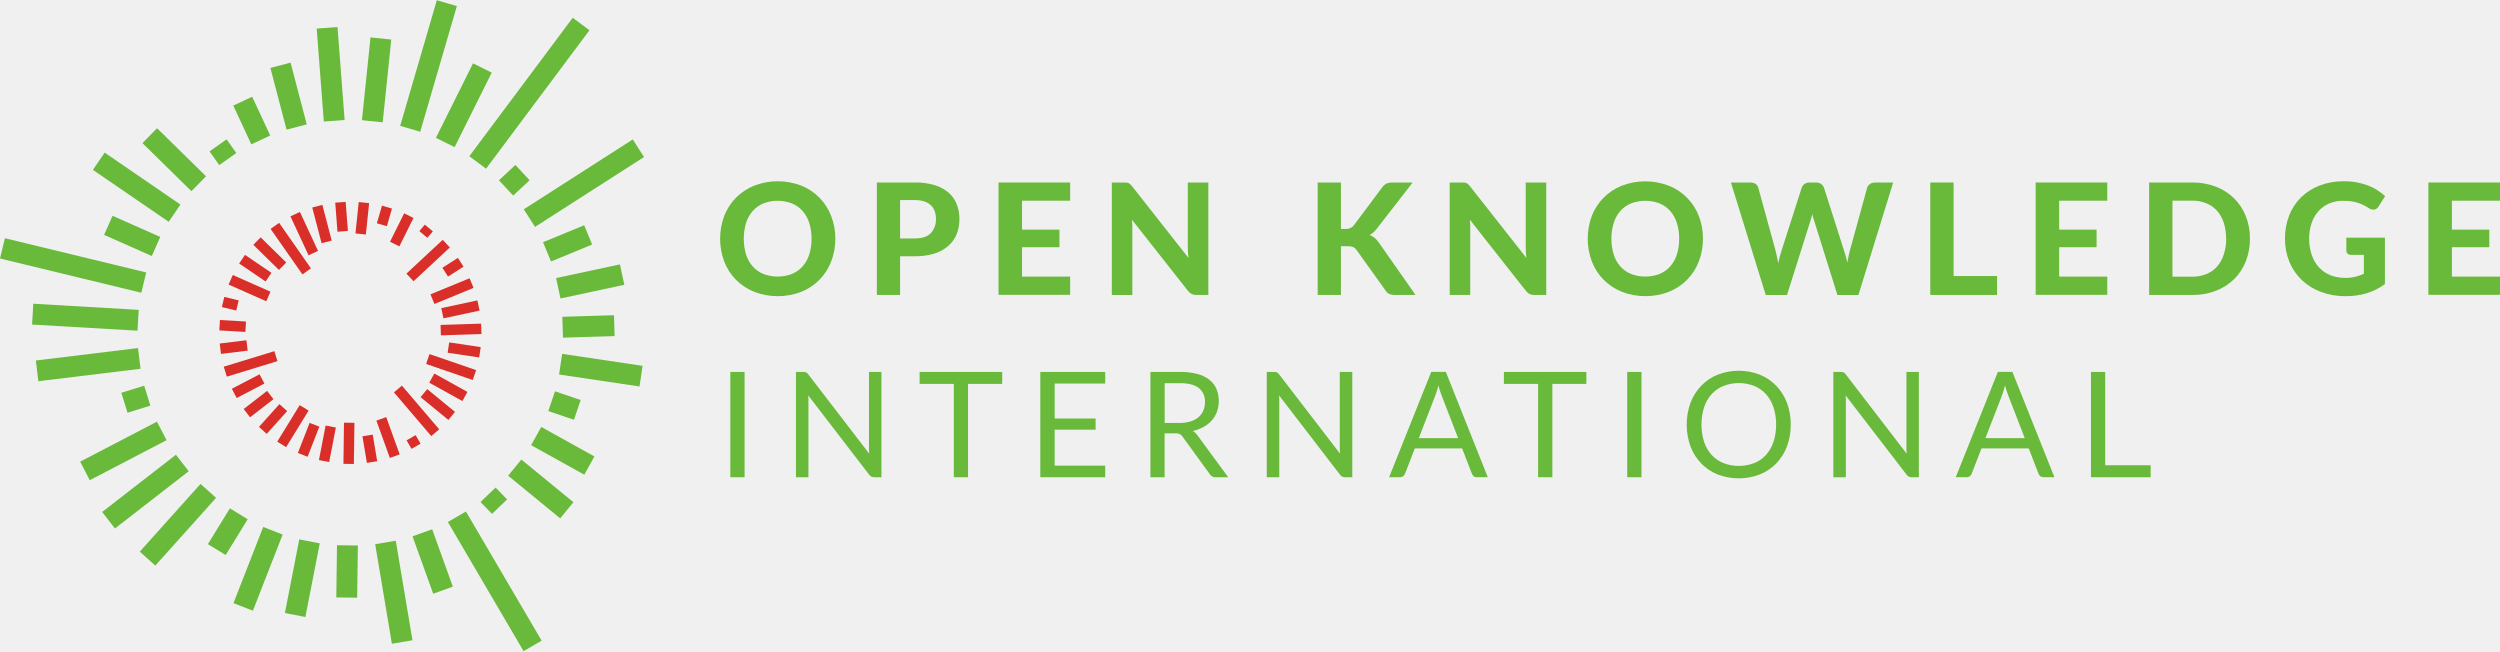
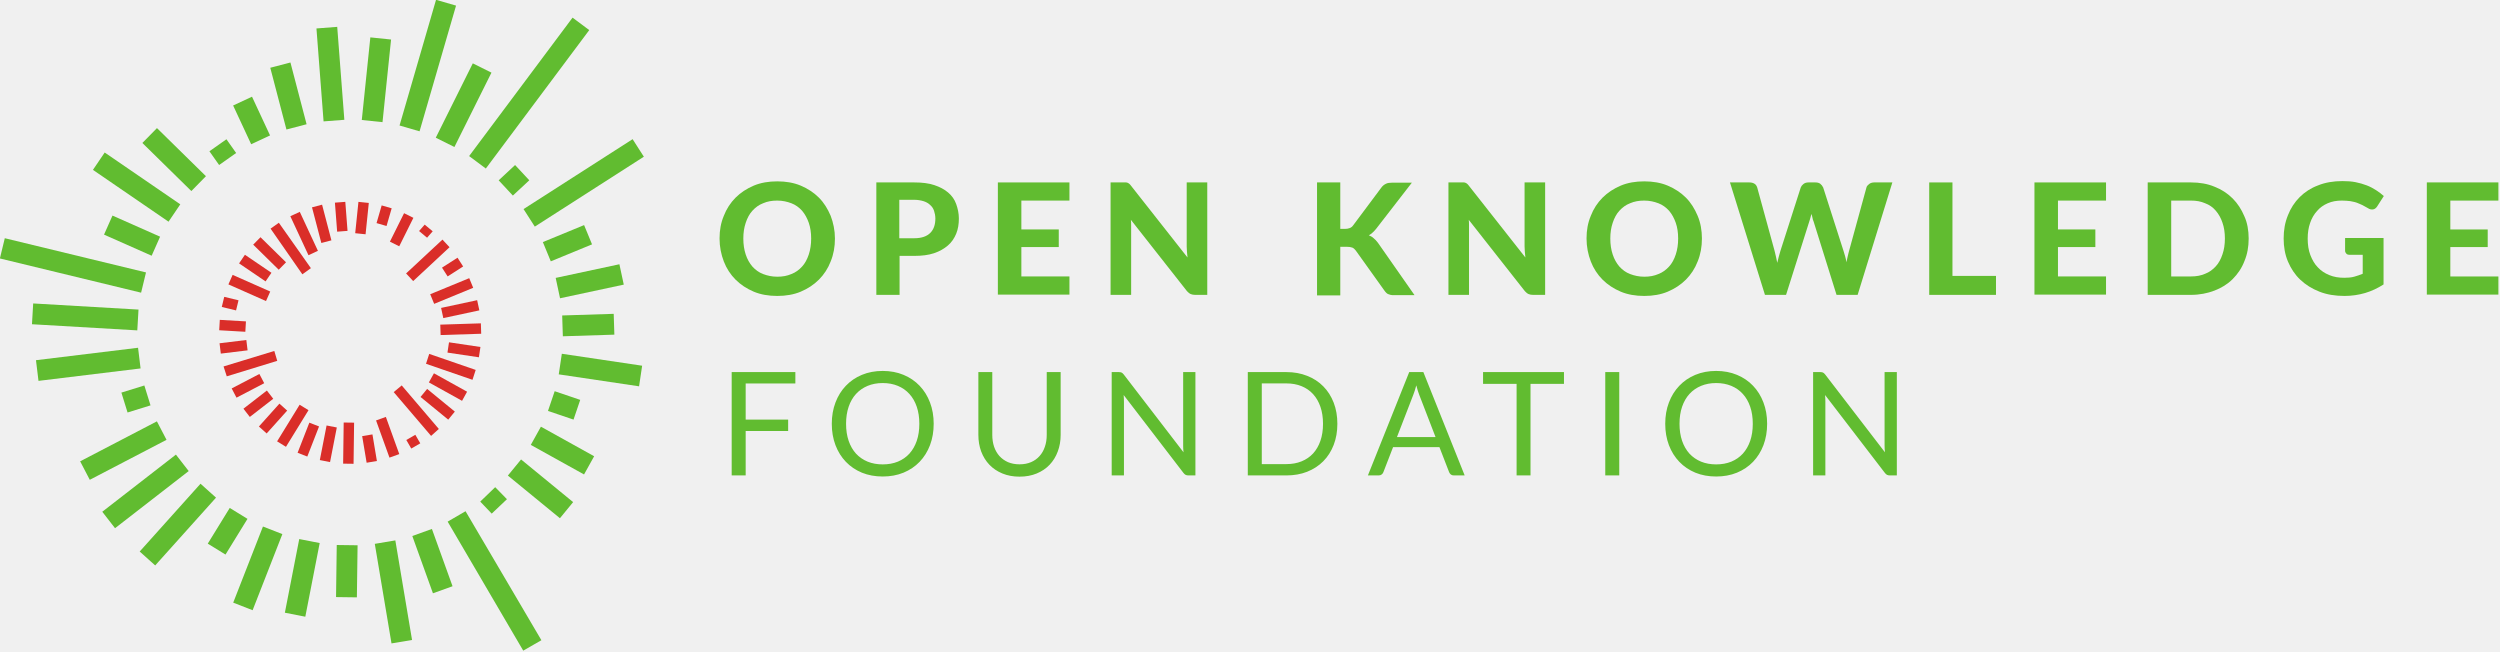
- <svg xmlns="http://www.w3.org/2000/svg" viewBox="0 0 935.45 243.64">
+ <svg xmlns="http://www.w3.org/2000/svg" width="936" height="244" viewBox="0 0 936 244" fill="none">
+   <g clip-path="url(#clip0)">
+     <path d="M279.179 143.575V157.102H295.082V161.368H279.179V178H273.941V139.309H297.782V143.575H279.179ZM349.573 158.668C349.573 161.566 349.114 164.23 348.196 166.66C347.278 169.072 345.982 171.151 344.308 172.897C342.634 174.643 340.618 176.002 338.26 176.974C335.92 177.928 333.328 178.405 330.484 178.405C327.64 178.405 325.048 177.928 322.708 176.974C320.368 176.002 318.361 174.643 316.687 172.897C315.013 171.151 313.717 169.072 312.799 166.66C311.881 164.23 311.422 161.566 311.422 158.668C311.422 155.77 311.881 153.115 312.799 150.703C313.717 148.273 315.013 146.185 316.687 144.439C318.361 142.675 320.368 141.307 322.708 140.335C325.048 139.363 327.64 138.877 330.484 138.877C333.328 138.877 335.92 139.363 338.26 140.335C340.618 141.307 342.634 142.675 344.308 144.439C345.982 146.185 347.278 148.273 348.196 150.703C349.114 153.115 349.573 155.77 349.573 158.668ZM344.2 158.668C344.2 156.292 343.876 154.159 343.228 152.269C342.58 150.379 341.662 148.786 340.474 147.49C339.286 146.176 337.846 145.168 336.154 144.466C334.462 143.764 332.572 143.413 330.484 143.413C328.414 143.413 326.533 143.764 324.841 144.466C323.149 145.168 321.7 146.176 320.494 147.49C319.306 148.786 318.388 150.379 317.74 152.269C317.092 154.159 316.768 156.292 316.768 158.668C316.768 161.044 317.092 163.177 317.74 165.067C318.388 166.939 319.306 168.532 320.494 169.846C321.7 171.142 323.149 172.141 324.841 172.843C326.533 173.527 328.414 173.869 330.484 173.869C332.572 173.869 334.462 173.527 336.154 172.843C337.846 172.141 339.286 171.142 340.474 169.846C341.662 168.532 342.58 166.939 343.228 165.067C343.876 163.177 344.2 161.044 344.2 158.668ZM381.718 173.842C383.32 173.842 384.751 173.572 386.011 173.032C387.271 172.492 388.333 171.736 389.197 170.764C390.079 169.792 390.745 168.631 391.195 167.281C391.663 165.931 391.897 164.446 391.897 162.826V139.309H397.108V162.826C397.108 165.058 396.748 167.128 396.028 169.036C395.326 170.944 394.309 172.6 392.977 174.004C391.663 175.39 390.052 176.479 388.144 177.271C386.236 178.063 384.094 178.459 381.718 178.459C379.342 178.459 377.2 178.063 375.292 177.271C373.384 176.479 371.764 175.39 370.432 174.004C369.1 172.6 368.074 170.944 367.354 169.036C366.652 167.128 366.301 165.058 366.301 162.826V139.309H371.512V162.799C371.512 164.419 371.737 165.904 372.187 167.254C372.655 168.604 373.321 169.765 374.185 170.737C375.067 171.709 376.138 172.474 377.398 173.032C378.676 173.572 380.116 173.842 381.718 173.842ZM447.563 139.309V178H444.944C444.53 178 444.179 177.928 443.891 177.784C443.621 177.64 443.351 177.397 443.081 177.055L420.698 147.895C420.734 148.345 420.761 148.786 420.779 149.218C420.797 149.65 420.806 150.055 420.806 150.433V178H416.216V139.309H418.916C419.15 139.309 419.348 139.327 419.51 139.363C419.672 139.381 419.816 139.426 419.942 139.498C420.068 139.552 420.194 139.642 420.32 139.768C420.446 139.876 420.581 140.02 420.725 140.2L443.108 169.333C443.072 168.865 443.036 168.415 443 167.983C442.982 167.533 442.973 167.11 442.973 166.714V139.309H447.563ZM500.709 158.668C500.709 161.566 500.25 164.203 499.332 166.579C498.414 168.955 497.118 170.989 495.444 172.681C493.77 174.373 491.754 175.687 489.396 176.623C487.056 177.541 484.464 178 481.62 178H467.175V139.309H481.62C484.464 139.309 487.056 139.777 489.396 140.713C491.754 141.631 493.77 142.945 495.444 144.655C497.118 146.347 498.414 148.381 499.332 150.757C500.25 153.133 500.709 155.77 500.709 158.668ZM495.336 158.668C495.336 156.292 495.012 154.168 494.364 152.296C493.716 150.424 492.798 148.84 491.61 147.544C490.422 146.248 488.982 145.258 487.29 144.574C485.598 143.89 483.708 143.548 481.62 143.548H472.413V173.761H481.62C483.708 173.761 485.598 173.419 487.29 172.735C488.982 172.051 490.422 171.07 491.61 169.792C492.798 168.496 493.716 166.912 494.364 165.04C495.012 163.168 495.336 161.044 495.336 158.668ZM537.467 163.636L531.392 147.895C531.212 147.427 531.023 146.887 530.825 146.275C530.627 145.645 530.438 144.979 530.258 144.277C529.88 145.735 529.493 146.95 529.097 147.922L523.022 163.636H537.467ZM548.375 178H544.325C543.857 178 543.479 177.883 543.191 177.649C542.903 177.415 542.687 177.118 542.543 176.758L538.925 167.416H521.564L517.946 176.758C517.838 177.082 517.631 177.37 517.325 177.622C517.019 177.874 516.641 178 516.191 178H512.141L527.612 139.309H532.904L548.375 178ZM585.551 143.71H573.023V178H567.812V143.71H555.257V139.309H585.551V143.71ZM606.25 178H601.012V139.309H606.25V178ZM661.615 158.668C661.615 161.566 661.156 164.23 660.238 166.66C659.32 169.072 658.024 171.151 656.35 172.897C654.676 174.643 652.66 176.002 650.302 176.974C647.962 177.928 645.37 178.405 642.526 178.405C639.682 178.405 637.09 177.928 634.75 176.974C632.41 176.002 630.403 174.643 628.729 172.897C627.055 171.151 625.759 169.072 624.841 166.66C623.923 164.23 623.464 161.566 623.464 158.668C623.464 155.77 623.923 153.115 624.841 150.703C625.759 148.273 627.055 146.185 628.729 144.439C630.403 142.675 632.41 141.307 634.75 140.335C637.09 139.363 639.682 138.877 642.526 138.877C645.37 138.877 647.962 139.363 650.302 140.335C652.66 141.307 654.676 142.675 656.35 144.439C658.024 146.185 659.32 148.273 660.238 150.703C661.156 153.115 661.615 155.77 661.615 158.668ZM656.242 158.668C656.242 156.292 655.918 154.159 655.27 152.269C654.622 150.379 653.704 148.786 652.516 147.49C651.328 146.176 649.888 145.168 648.196 144.466C646.504 143.764 644.614 143.413 642.526 143.413C640.456 143.413 638.575 143.764 636.883 144.466C635.191 145.168 633.742 146.176 632.536 147.49C631.348 148.786 630.43 150.379 629.782 152.269C629.134 154.159 628.81 156.292 628.81 158.668C628.81 161.044 629.134 163.177 629.782 165.067C630.43 166.939 631.348 168.532 632.536 169.846C633.742 171.142 635.191 172.141 636.883 172.843C638.575 173.527 640.456 173.869 642.526 173.869C644.614 173.869 646.504 173.527 648.196 172.843C649.888 172.141 651.328 171.142 652.516 169.846C653.704 168.532 654.622 166.939 655.27 165.067C655.918 163.177 656.242 161.044 656.242 158.668ZM710.176 139.309V178H707.557C707.143 178 706.792 177.928 706.504 177.784C706.234 177.64 705.964 177.397 705.694 177.055L683.311 147.895C683.347 148.345 683.374 148.786 683.392 149.218C683.41 149.65 683.419 150.055 683.419 150.433V178H678.829V139.309H681.529C681.763 139.309 681.961 139.327 682.123 139.363C682.285 139.381 682.429 139.426 682.555 139.498C682.681 139.552 682.807 139.642 682.933 139.768C683.059 139.876 683.194 140.02 683.338 140.2L705.721 169.333C705.685 168.865 705.649 168.415 705.613 167.983C705.595 167.533 705.586 167.11 705.586 166.714V139.309H710.176Z" fill="#61BC30" />
+     <path d="M312.6 89.3C312.6 92.4 312.1 95.2 311 97.9C310 100.5 308.5 102.8 306.6 104.7C304.7 106.6 302.4 108.1 299.8 109.2C297.2 110.3 294.2 110.8 291 110.8C287.8 110.8 284.8 110.3 282.2 109.2C279.6 108.1 277.3 106.6 275.4 104.7C273.5 102.8 272 100.5 271 97.9C270 95.3 269.4 92.4 269.4 89.3C269.4 86.2 269.9 83.4 271 80.8C272 78.2 273.5 75.9 275.4 74C277.3 72.1 279.6 70.6 282.2 69.5C284.8 68.4 287.8 67.9 291 67.9C294.2 67.9 297.2 68.4 299.8 69.5C302.4 70.6 304.7 72.1 306.6 74C308.5 75.9 309.9 78.2 311 80.8C312 83.4 312.6 86.3 312.6 89.3ZM303.7 89.3C303.7 87.1 303.4 85.1 302.8 83.4C302.2 81.7 301.4 80.2 300.3 78.9C299.2 77.7 297.9 76.7 296.3 76.1C294.7 75.5 293 75.1 291 75.1C289 75.1 287.3 75.4 285.7 76.1C284.1 76.7 282.8 77.7 281.7 78.9C280.6 80.1 279.8 81.6 279.2 83.4C278.6 85.2 278.3 87.1 278.3 89.3C278.3 91.5 278.6 93.5 279.2 95.3C279.8 97.1 280.6 98.5 281.7 99.8C282.8 101 284.1 102 285.7 102.6C287.3 103.2 289 103.6 291 103.6C293 103.6 294.7 103.3 296.3 102.6C297.9 102 299.2 101 300.3 99.8C301.4 98.6 302.2 97.1 302.8 95.3C303.4 93.5 303.7 91.5 303.7 89.3Z" fill="#61BC30" />
+     <path d="M336.8 95.9V110.4H328.1V68.3H342.3C345.2 68.3 347.7 68.6 349.8 69.3C351.9 70 353.6 70.9 355 72.1C356.4 73.3 357.4 74.7 358 76.4C358.6 78.1 359 79.9 359 81.8C359 83.9 358.7 85.8 358 87.5C357.3 89.2 356.3 90.7 354.9 91.9C353.5 93.1 351.8 94.1 349.7 94.8C347.6 95.5 345.2 95.8 342.4 95.8H336.8V95.9ZM336.8 89.2H342.3C345 89.2 347 88.5 348.3 87.2C349.6 85.9 350.2 84.1 350.2 81.8C350.2 80.8 350 79.8 349.7 78.9C349.4 78 348.9 77.3 348.2 76.7C347.6 76.1 346.7 75.6 345.7 75.3C344.7 75 343.5 74.8 342.2 74.8H336.7V89.2H336.8Z" fill="#61BC30" />
+     <path d="M400.4 68.3V75.1H382.4V85.9H396.4V92.5H382.4V103.5H400.4V110.3H373.6V68.3H400.4Z" fill="#61BC30" />
+     <path d="M421.6 68.3C421.9 68.3 422.1 68.4 422.3 68.5C422.5 68.6 422.7 68.7 422.9 68.9C423.1 69.1 423.3 69.3 423.5 69.6L444.6 96.4C444.5 95.7 444.5 94.9 444.4 94.3C444.4 93.6 444.3 92.9 444.3 92.3V68.3H452V110.4H447.5C446.8 110.4 446.3 110.3 445.8 110.1C445.3 109.9 444.9 109.5 444.4 109L423.4 82.3C423.5 83 423.5 83.6 423.5 84.3C423.5 84.9 423.5 85.6 423.5 86.1V110.4H415.8V68.3H420.4C421 68.3 421.4 68.3 421.6 68.3Z" fill="#61BC30" />
+     <path d="M501.8 85.7H503.5C504.9 85.7 506 85.3 506.6 84.4L517.2 70.2C517.7 69.5 518.3 69.1 518.9 68.8C519.5 68.5 520.2 68.4 521.1 68.4H528.6L515.2 85.7C514.3 86.8 513.4 87.6 512.5 88.1C513.2 88.4 513.8 88.7 514.3 89.2C514.8 89.6 515.4 90.2 515.9 90.9L529.6 110.5H521.9C521.4 110.5 521 110.5 520.6 110.4C520.2 110.3 519.9 110.2 519.7 110.1C519.4 110 519.2 109.8 519 109.6C518.8 109.4 518.6 109.2 518.4 108.9L507.6 93.8C507.2 93.3 506.8 92.9 506.3 92.7C505.8 92.5 505.1 92.4 504.2 92.4H501.8V110.6H493.1V68.3H501.8V85.7V85.7Z" fill="#61BC30" />
+     <path d="M548.1 68.3C548.4 68.3 548.6 68.4 548.8 68.5C549 68.6 549.2 68.7 549.4 68.9C549.6 69.1 549.8 69.3 550 69.6L571.1 96.4C571 95.7 571 94.9 570.9 94.3C570.9 93.6 570.8 92.9 570.8 92.3V68.3H578.5V110.4H574C573.3 110.4 572.8 110.3 572.3 110.1C571.8 109.9 571.4 109.5 570.9 109L549.9 82.3C550 83 550 83.6 550 84.3C550 84.9 550 85.6 550 86.1V110.4H542.3V68.3H546.9C547.5 68.3 547.8 68.3 548.1 68.3Z" fill="#61BC30" />
+     <path d="M637.2 89.3C637.2 92.4 636.7 95.2 635.6 97.9C634.6 100.5 633.1 102.8 631.2 104.7C629.3 106.6 627 108.1 624.4 109.2C621.8 110.3 618.8 110.8 615.6 110.8C612.4 110.8 609.4 110.3 606.8 109.2C604.2 108.1 601.9 106.6 600 104.7C598.1 102.8 596.6 100.5 595.6 97.9C594.6 95.3 594 92.4 594 89.3C594 86.2 594.5 83.4 595.6 80.8C596.6 78.2 598.1 75.9 600 74C601.9 72.1 604.2 70.6 606.8 69.5C609.4 68.4 612.4 67.9 615.6 67.9C618.8 67.9 621.8 68.4 624.4 69.5C627 70.6 629.3 72.1 631.2 74C633.1 75.9 634.5 78.2 635.6 80.8C636.7 83.4 637.2 86.3 637.2 89.3ZM628.3 89.3C628.3 87.1 628 85.1 627.4 83.4C626.8 81.7 626 80.2 624.9 78.9C623.8 77.7 622.5 76.7 620.9 76.1C619.3 75.5 617.6 75.1 615.6 75.1C613.6 75.1 611.9 75.4 610.3 76.1C608.7 76.7 607.4 77.7 606.3 78.9C605.2 80.1 604.4 81.6 603.8 83.4C603.2 85.2 602.9 87.1 602.9 89.3C602.9 91.5 603.2 93.5 603.8 95.3C604.4 97.1 605.2 98.5 606.3 99.8C607.4 101 608.7 102 610.3 102.6C611.9 103.2 613.6 103.6 615.6 103.6C617.6 103.6 619.3 103.3 620.9 102.6C622.5 102 623.8 101 624.9 99.8C626 98.6 626.8 97.1 627.4 95.3C628 93.5 628.3 91.5 628.3 89.3Z" fill="#61BC30" />
+     <path d="M647.7 68.3H655C655.8 68.3 656.4 68.5 656.9 68.8C657.4 69.1 657.7 69.6 657.9 70.2L664.4 93.9C664.6 94.6 664.7 95.3 664.9 96C665.1 96.7 665.2 97.6 665.4 98.4C665.6 97.5 665.8 96.7 666 96C666.2 95.3 666.4 94.5 666.6 93.9L674.2 70.2C674.4 69.7 674.7 69.3 675.2 68.9C675.7 68.5 676.3 68.3 677.1 68.3H679.7C680.5 68.3 681.1 68.5 681.5 68.8C682 69.2 682.3 69.6 682.6 70.2L690.2 93.9C690.4 94.5 690.6 95.2 690.8 95.9C691 96.6 691.2 97.4 691.3 98.2C691.5 97.4 691.6 96.6 691.8 95.9C692 95.2 692.1 94.5 692.3 93.9L698.8 70.2C698.9 69.7 699.3 69.3 699.8 68.9C700.3 68.5 701 68.3 701.7 68.3H708.5L695.5 110.4H687.6L679 82.9C678.8 82.5 678.7 82.1 678.6 81.6C678.5 81.1 678.4 80.7 678.2 80.1C678.1 80.6 677.9 81.1 677.8 81.6C677.7 82.1 677.5 82.5 677.4 82.9L668.7 110.4H660.8L647.7 68.3Z" fill="#61BC30" />
+     <path d="M731 103.3H747.3V110.4H722.3V68.3H731V103.3Z" fill="#61BC30" />
+     <path d="M788.5 68.3V75.1H770.5V85.9H784.5V92.5H770.5V103.5H788.5V110.3H761.7V68.3H788.5Z" fill="#61BC30" />
+     <path d="M841.9 89.3C841.9 92.4 841.4 95.2 840.3 97.8C839.3 100.4 837.8 102.6 835.9 104.5C834 106.4 831.7 107.8 829.1 108.8C826.5 109.8 823.5 110.4 820.3 110.4H804.1V68.3H820.3C823.5 68.3 826.5 68.8 829.1 69.9C831.7 70.9 834 72.4 835.9 74.3C837.8 76.2 839.2 78.4 840.3 81C841.4 83.4 841.9 86.3 841.9 89.3ZM833 89.3C833 87.1 832.7 85.1 832.1 83.4C831.5 81.6 830.7 80.2 829.6 78.9C828.5 77.6 827.2 76.7 825.6 76.1C824 75.4 822.3 75.1 820.3 75.1H812.9V103.5H820.3C822.3 103.5 824 103.2 825.6 102.5C827.2 101.9 828.5 100.9 829.6 99.7C830.7 98.5 831.5 97 832.1 95.2C832.7 93.5 833 91.5 833 89.3Z" fill="#61BC30" />
+     <path d="M885.5 109.7C883.1 110.4 880.5 110.8 877.8 110.8C874.3 110.8 871.2 110.3 868.4 109.2C865.6 108.1 863.2 106.6 861.2 104.7C859.2 102.8 857.7 100.5 856.6 97.9C855.5 95.3 855 92.4 855 89.3C855 86.1 855.5 83.3 856.6 80.6C857.6 78 859.1 75.7 861 73.8C862.9 71.9 865.2 70.4 867.9 69.4C870.6 68.3 873.7 67.8 877 67.8C878.7 67.8 880.4 67.9 881.9 68.2C883.4 68.5 884.8 68.9 886.1 69.4C887.4 69.9 888.5 70.5 889.6 71.2C890.7 71.9 891.6 72.6 892.5 73.4L890 77.3C889.6 77.9 889.1 78.3 888.5 78.4C887.9 78.5 887.2 78.4 886.5 77.9C885.8 77.5 885.1 77.1 884.5 76.8C883.9 76.5 883.1 76.2 882.4 75.9C881.6 75.6 880.8 75.5 879.9 75.3C879 75.2 878 75.1 876.8 75.1C874.8 75.1 873.1 75.4 871.5 76.1C869.9 76.8 868.6 77.7 867.5 79C866.4 80.2 865.5 81.7 864.9 83.5C864.3 85.2 864 87.2 864 89.3C864 91.6 864.3 93.7 865 95.5C865.7 97.3 866.6 98.9 867.8 100.1C869 101.4 870.4 102.3 872.1 103C873.8 103.7 875.6 104 877.7 104C879.1 104 880.3 103.9 881.4 103.6C882.5 103.3 883.6 102.9 884.6 102.5V95.4H879.8C879.2 95.4 878.8 95.3 878.5 95C878.2 94.7 878 94.3 878 93.9V89.1H892.4V106.5C890.2 107.9 887.9 109 885.5 109.7Z" fill="#61BC30" />
+     <path d="M935.4 68.3V75.1H917.4V85.9H931.4V92.5H917.4V103.5H935.4V110.3H908.6V68.3H935.4Z" fill="#61BC30" />
+     <path d="M214.364 6.601L175.641 58.432L181.89 63.1L220.613 11.269L214.364 6.601Z" fill="#61BC30" />
+     <path d="M177.015 23.72L163.154 51.561L170.136 55.037L183.998 27.197L177.015 23.72Z" fill="#61BC30" />
+     <path d="M163.253 -0.071L149.591 46.988L157.082 49.163L170.744 2.103L163.253 -0.071Z" fill="#61BC30" />
+     <path d="M138.657 13.995L135.454 44.93L143.213 45.733L146.416 14.798L138.657 13.995Z" fill="#61BC30" />
+     <path d="M126.255 10.056L118.478 10.652L121.145 45.45L128.923 44.854L126.255 10.056Z" fill="#61BC30" />
+     <path d="M108.737 23.395L101.191 25.37L107.242 48.491L114.788 46.516L108.737 23.395Z" fill="#61BC30" />
+     <path d="M94.355 36.204L87.283 39.495L94.034 54.001L101.105 50.71L94.355 36.204Z" fill="#61BC30" />
+     <path d="M84.778 52.136L78.406 56.635L82.04 61.781L88.411 57.282L84.778 52.136Z" fill="#61BC30" />
+     <path d="M58.766 47.961L53.301 53.527L71.641 71.532L77.106 65.966L58.766 47.961Z" fill="#61BC30" />
+     <path d="M63.1 83L34.8 63.6L39.2 57.1L67.5 76.5L63.1 83Z" fill="#61BC30" />
+     <path d="M42.112 80.713L38.952 87.844L56.779 95.745L59.939 88.615L42.112 80.713Z" fill="#61BC30" />
+     <path d="M1.794 89.187L-0.043 96.768L52.829 109.579L54.666 101.998L1.794 89.187Z" fill="#61BC30" />
+     <path d="M12.424 113.61L11.971 121.396L51.404 123.693L51.857 115.906L12.424 113.61Z" fill="#61BC30" />
+     <path d="M51.688 130.2L13.469 134.855L14.412 142.598L52.631 137.943L51.688 130.2Z" fill="#61BC30" />
+     <path d="M54.043 144.324L45.447 146.99L47.758 154.44L56.354 151.773L54.043 144.324Z" fill="#61BC30" />
+     <path d="M58.744 157.751L30.008 172.72L33.612 179.638L62.347 164.669L58.744 157.751Z" fill="#61BC30" />
+     <path d="M65.864 170.204L38.29 191.598L43.071 197.76L70.646 176.367L65.864 170.204Z" fill="#61BC30" />
+     <path d="M75.072 181.107L52.3 206.491L58.106 211.7L80.878 186.316L75.072 181.107Z" fill="#61BC30" />
+     <path d="M86.016 190.17L77.786 203.54L84.428 207.629L92.658 194.259L86.016 190.17Z" fill="#61BC30" />
+     <path d="M98.451 197.129L87.315 225.629L94.58 228.468L105.715 199.967L98.451 197.129Z" fill="#61BC30" />
+     <path d="M112.037 201.822L106.653 229.402L114.309 230.897L119.693 203.317L112.037 201.822Z" fill="#61BC30" />
+     <path d="M126.077 204.049L125.816 223.547L133.615 223.651L133.877 204.153L126.077 204.049Z" fill="#61BC30" />
+     <path d="M148.014 202.324L140.322 203.615L146.578 240.894L154.27 239.603L148.014 202.324Z" fill="#61BC30" />
+     <path d="M161.706 198.037L154.368 200.68L162.095 222.13L169.433 219.487L161.706 198.037Z" fill="#61BC30" />
+     <path d="M167.6 195.3L195.9 243.6L202.7 239.7L174.3 191.4L167.6 195.3Z" fill="#61BC30" />
+     <path d="M184.1 192.3L179.8 187.8L185.4 182.4L189.8 186.9L184.1 192.3Z" fill="#61BC30" />
+     <path d="M195.088 172.021L190.144 178.055L209.636 194.026L214.58 187.993L195.088 172.021Z" fill="#61BC30" />
+     <path d="M202.518 159.749L198.731 166.568L218.663 177.638L222.45 170.819L202.518 159.749Z" fill="#61BC30" />
+     <path d="M207.672 146.467L205.164 153.853L214.728 157.1L217.236 149.714L207.672 146.467Z" fill="#61BC30" />
+     <path d="M210.348 132.445L209.199 140.159L239.268 144.637L240.417 136.922L210.348 132.445Z" fill="#61BC30" />
+     <path d="M229.771 117.498L210.481 118.108L210.728 125.904L230.018 125.294L229.771 117.498Z" fill="#61BC30" />
+     <path d="M231.904 98.935L208.046 104.045L209.679 111.671L233.538 106.562L231.904 98.935Z" fill="#61BC30" />
+     <path d="M218.686 84.274L203.245 90.635L206.216 97.847L221.657 91.486L218.686 84.274Z" fill="#61BC30" />
+     <path d="M236.85 52.105L196.018 78.281L200.228 84.847L241.06 58.672L236.85 52.105Z" fill="#61BC30" />
+     <path d="M192.848 61.79L186.701 67.515L192.017 73.223L198.164 67.498L192.848 61.79Z" fill="#61BC30" />
+     <path d="M159.9 89L156.9 86.5L159 84.1L162 86.6L160.5 88.3L159.9 89Z" fill="#DA2E29" />
+     <path d="M151.284 79.82L145.982 90.474L149.474 92.211L154.775 81.557L151.284 79.82Z" fill="#DA2E29" />
+     <path d="M142.897 76.902L140.976 83.53L144.722 84.615L146.642 77.988L142.897 76.902Z" fill="#DA2E29" />
+     <path d="M134.199 75.578L132.99 87.316L136.869 87.715L138.079 75.978L134.199 75.578Z" fill="#DA2E29" />
+     <path d="M129.283 75.573L125.394 75.871L126.227 86.739L130.116 86.441L129.283 75.573Z" fill="#DA2E29" />
+     <path d="M120.587 76.635L116.814 77.623L120.309 90.973L124.082 89.985L120.587 76.635Z" fill="#DA2E29" />
+     <path d="M112.237 79.315L108.701 80.96L115.494 95.557L119.03 93.911L112.237 79.315Z" fill="#DA2E29" />
+     <path d="M113.2 102.7L101.3 85.6L104.4 83.4L116.4 100.4L113.2 102.7Z" fill="#DA2E29" />
+     <path d="M97.528 88.814L94.795 91.597L104.356 100.986L107.089 98.204L97.528 88.814Z" fill="#DA2E29" />
+     <path d="M91.699 95.385L89.508 98.611L99.433 105.355L101.625 102.129L91.699 95.385Z" fill="#DA2E29" />
+     <path d="M87.095 102.911L85.515 106.476L99.593 112.717L101.174 109.151L87.095 102.911Z" fill="#DA2E29" />
+     <path d="M83.953 111.135L83.035 114.926L88.38 116.221L89.299 112.43L83.953 111.135Z" fill="#DA2E29" />
+     <path d="M82.297 119.755L82.071 123.649L91.854 124.217L92.081 120.324L82.297 119.755Z" fill="#DA2E29" />
+     <path d="M92.224 127.295L82.199 128.519L82.671 132.39L92.697 131.167L92.224 127.295Z" fill="#DA2E29" />
+     <path d="M84.9 140.9L83.7 137.2L102.7 131.4L103.8 135.1L84.9 140.9Z" fill="#DA2E29" />
+     <path d="M97.114 140.017L86.741 145.429L88.545 148.887L98.919 143.475L97.114 140.017Z" fill="#DA2E29" />
+     <path d="M99.915 146.217L91.143 153.018L93.532 156.1L102.305 149.299L99.915 146.217Z" fill="#DA2E29" />
+     <path d="M104.615 151.123L96.934 159.682L99.837 162.287L107.518 153.727L104.615 151.123Z" fill="#DA2E29" />
+     <path d="M112.182 151.531L103.745 165.243L107.067 167.287L115.503 153.574L112.182 151.531Z" fill="#DA2E29" />
+     <path d="M115.819 158.246L111.421 169.518L115.054 170.936L119.452 159.663L115.819 158.246Z" fill="#DA2E29" />
+     <path d="M122.274 159.298L119.742 172.253L123.57 173.001L126.101 160.046L122.274 159.298Z" fill="#DA2E29" />
+     <path d="M128.676 158.192L128.472 173.59L132.372 173.642L132.575 158.243L128.676 158.192Z" fill="#DA2E29" />
+     <path d="M139.443 162.64L135.597 163.285L137.268 173.246L141.114 172.601L139.443 162.64Z" fill="#DA2E29" />
+     <path d="M144.466 156.091L140.797 157.415L145.82 171.336L149.489 170.012L144.466 156.091Z" fill="#DA2E29" />
+     <path d="M155.497 162.782L152.122 164.736L153.976 167.938L157.351 165.984L155.497 162.782Z" fill="#DA2E29" />
+     <path d="M161.4 163.2L147.4 146.8L150.4 144.3L164.3 160.6L161.4 163.2Z" fill="#DA2E29" />
+     <path d="M159.922 145.607L157.45 148.624L167.815 157.118L170.287 154.101L159.922 145.607Z" fill="#DA2E29" />
+     <path d="M162.467 139.762L160.573 143.171L172.987 150.067L174.88 146.657L162.467 139.762Z" fill="#DA2E29" />
+     <path d="M176.9 142.2L159.5 136.2L160.7 132.5L178.1 138.5L176.9 142.2Z" fill="#DA2E29" />
+     <path d="M168.105 128.156L167.529 132.013L179.298 133.771L179.874 129.914L168.105 128.156Z" fill="#DA2E29" />
+     <path d="M180.035 121.06L164.842 121.544L164.966 125.442L180.159 124.958L180.035 121.06Z" fill="#DA2E29" />
+     <path d="M178.645 112.388L165.152 115.282L165.97 119.095L179.463 116.201L178.645 112.388Z" fill="#DA2E29" />
+     <path d="M175.68 104.145L161.068 110.157L162.552 113.764L177.164 107.752L175.68 104.145Z" fill="#DA2E29" />
+     <path d="M171.297 96.484L165.488 100.206L167.592 103.49L173.401 99.768L171.297 96.484Z" fill="#DA2E29" />
+     <path d="M165.652 89.707L152.037 102.379L154.694 105.234L168.309 92.561L165.652 89.707Z" fill="#DA2E29" />
+   </g>
  <defs>
-     <style>.a{fill:#69b93b;}.b{fill:#da2e29;}</style>
+     <clipPath id="clip0">
+       <rect width="935.4" height="243.6" fill="white" />
+     </clipPath>
  </defs>
-   <path class="a" d="M312.56,89.31A23.17,23.17,0,0,1,311,97.87a19.77,19.77,0,0,1-11.18,11.32,24.53,24.53,0,0,1-17.63,0,20.4,20.4,0,0,1-6.82-4.51A19.93,19.93,0,0,1,271,97.87a24.33,24.33,0,0,1,0-17.1,20,20,0,0,1,4.39-6.8,20.4,20.4,0,0,1,6.82-4.51,24.53,24.53,0,0,1,17.63,0A19.85,19.85,0,0,1,311,80.8,23,23,0,0,1,312.56,89.31Zm-8.9,0a18.8,18.8,0,0,0-.87-5.93,12.56,12.56,0,0,0-2.51-4.47,10.8,10.8,0,0,0-4-2.81,14.94,14.94,0,0,0-10.6,0,10.78,10.78,0,0,0-4,2.81,12.56,12.56,0,0,0-2.51,4.47,20.74,20.74,0,0,0,0,11.89,12.43,12.43,0,0,0,2.51,4.45,10.84,10.84,0,0,0,4,2.8,14.94,14.94,0,0,0,10.6,0,10.87,10.87,0,0,0,4-2.8,12.43,12.43,0,0,0,2.51-4.45A18.89,18.89,0,0,0,303.66,89.31Z" />
-   <path class="a" d="M336.8,95.89v14.47h-8.7V68.29h14.21a24.47,24.47,0,0,1,7.47,1A14.23,14.23,0,0,1,355,72.13a11.11,11.11,0,0,1,3,4.31,14.82,14.82,0,0,1,1,5.42,15.4,15.4,0,0,1-1,5.68A11.62,11.62,0,0,1,354.84,92a14.3,14.3,0,0,1-5.19,2.88,23.54,23.54,0,0,1-7.34,1H336.8Zm0-6.67h5.51q4.09,0,6-2a7.45,7.45,0,0,0,1.9-5.39,8.15,8.15,0,0,0-.48-2.86,5.69,5.69,0,0,0-1.45-2.2,6.51,6.51,0,0,0-2.45-1.41,11.13,11.13,0,0,0-3.51-.49H336.8V89.22Z" />
-   <path class="a" d="M400.43,68.29V75.1h-18V85.92h14V92.5h-14v11h18v6.82h-26.8V68.29h26.8Z" />
-   <path class="a" d="M421.61,68.33a2.07,2.07,0,0,1,.71.2,2.75,2.75,0,0,1,.61.42,5.86,5.86,0,0,1,.64.7l21.11,26.83q-0.12-1.1-.17-2.15t-0.06-2V68.29h7.69v42.08h-4.5a3.94,3.94,0,0,1-1.71-.33,4.13,4.13,0,0,1-1.36-1.14l-21-26.65q0.09,1,.13,2t0,1.81v24.33h-7.68V68.29h4.58A8.61,8.61,0,0,1,421.61,68.33Z" />
-   <path class="a" d="M501.75,85.66h1.71a3.55,3.55,0,0,0,3.1-1.33l10.64-14.24a4.19,4.19,0,0,1,1.65-1.41,5.52,5.52,0,0,1,2.2-.39h7.54l-13.4,17.25a8.51,8.51,0,0,1-2.7,2.41A7.1,7.1,0,0,1,514.34,89a8.37,8.37,0,0,1,1.57,1.73l13.75,19.63h-7.74a6.13,6.13,0,0,1-1.29-.12,4,4,0,0,1-.94-0.32,2.48,2.48,0,0,1-.7-0.51,4.71,4.71,0,0,1-.55-0.71L507.61,93.57a3.17,3.17,0,0,0-1.3-1.12,5.38,5.38,0,0,0-2.12-.33h-2.44v18.24h-8.7V68.29h8.7V85.66Z" />
-   <path class="a" d="M548.05,68.33a2.07,2.07,0,0,1,.71.2,2.75,2.75,0,0,1,.61.42,5.86,5.86,0,0,1,.64.7l21.11,26.83q-0.12-1.1-.17-2.15t-0.06-2V68.29h7.69v42.08h-4.5a3.94,3.94,0,0,1-1.71-.33,4.13,4.13,0,0,1-1.36-1.14L550,82.23q0.09,1,.13,2t0,1.81v24.33h-7.68V68.29h4.58A8.61,8.61,0,0,1,548.05,68.33Z" />
-   <path class="a" d="M637.21,89.31a23.17,23.17,0,0,1-1.55,8.55,19.77,19.77,0,0,1-11.18,11.32,24.53,24.53,0,0,1-17.63,0,20.4,20.4,0,0,1-6.82-4.51,19.93,19.93,0,0,1-4.39-6.82,24.33,24.33,0,0,1,0-17.1A20,20,0,0,1,600,74a20.4,20.4,0,0,1,6.82-4.51,24.53,24.53,0,0,1,17.63,0A19.85,19.85,0,0,1,635.66,80.8,23,23,0,0,1,637.21,89.31Zm-8.9,0a18.8,18.8,0,0,0-.87-5.93,12.56,12.56,0,0,0-2.51-4.47,10.8,10.8,0,0,0-4-2.81,14.94,14.94,0,0,0-10.6,0,10.78,10.78,0,0,0-4,2.81,12.56,12.56,0,0,0-2.51,4.47,20.74,20.74,0,0,0,0,11.89,12.43,12.43,0,0,0,2.51,4.45,10.84,10.84,0,0,0,4,2.8,14.94,14.94,0,0,0,10.6,0,10.87,10.87,0,0,0,4-2.8,12.43,12.43,0,0,0,2.51-4.45A18.89,18.89,0,0,0,628.31,89.31Z" />
-   <path class="a" d="M647.68,68.29H655a3.3,3.3,0,0,1,1.9.52,2.38,2.38,0,0,1,1,1.39l6.52,23.72q0.23,1,.48,2.15t0.48,2.41q0.26-1.28.55-2.42t0.64-2.13l7.6-23.72a2.76,2.76,0,0,1,1-1.32,3,3,0,0,1,1.87-.59h2.55a3,3,0,0,1,1.84.54,3.26,3.26,0,0,1,1.06,1.38l7.57,23.72q0.32,0.93.62,2t0.54,2.32q0.23-1.22.46-2.32t0.46-2l6.52-23.72a2.47,2.47,0,0,1,1-1.33,3.08,3.08,0,0,1,1.88-.58h6.84l-13,42.08h-7.86l-8.61-27.52a11.49,11.49,0,0,1-.42-1.28q-0.19-.7-0.36-1.45l-0.39,1.45q-0.19.7-.39,1.28l-8.7,27.52H660.7Z" />
-   <path class="a" d="M731,103.29h16.27v7.08h-25V68.29H731v35Z" />
-   <path class="a" d="M788.5,68.29V75.1h-18V85.92h14V92.5h-14v11h18v6.82h-26.8V68.29h26.8Z" />
-   <path class="a" d="M841.89,89.31a22.63,22.63,0,0,1-1.55,8.48,19.29,19.29,0,0,1-4.38,6.66,20,20,0,0,1-6.8,4.35,23.86,23.86,0,0,1-8.82,1.57H804.16V68.29h16.18a23.86,23.86,0,0,1,8.82,1.57,19.92,19.92,0,0,1,6.8,4.36,19.47,19.47,0,0,1,4.38,6.66A22.43,22.43,0,0,1,841.89,89.31Zm-8.93,0a18.94,18.94,0,0,0-.87-5.95,12.53,12.53,0,0,0-2.49-4.47,10.9,10.9,0,0,0-4-2.81,13.51,13.51,0,0,0-5.29-1h-7.42v28.45h7.42a13.67,13.67,0,0,0,5.29-1,10.66,10.66,0,0,0,4-2.81,12.67,12.67,0,0,0,2.49-4.48A19,19,0,0,0,833,89.31Z" />
-   <path class="a" d="M885.52,109.74a26.77,26.77,0,0,1-7.7,1.09,26.1,26.1,0,0,1-9.4-1.61,21.14,21.14,0,0,1-7.19-4.48,19.77,19.77,0,0,1-4.61-6.82A22.39,22.39,0,0,1,855,89.31a23.49,23.49,0,0,1,1.55-8.67A19.42,19.42,0,0,1,861,73.85a20.21,20.21,0,0,1,6.95-4.44A24.86,24.86,0,0,1,877,67.82a26.68,26.68,0,0,1,4.87.42,23.56,23.56,0,0,1,4.18,1.16,19.73,19.73,0,0,1,6.41,4L890,77.28a2.34,2.34,0,0,1-1.51,1.13,2.76,2.76,0,0,1-2-.46q-1-.64-2-1.15a15.78,15.78,0,0,0-2.13-.88,15,15,0,0,0-2.46-.58,20.72,20.72,0,0,0-3.07-.2,13.38,13.38,0,0,0-5.31,1,11.35,11.35,0,0,0-4,2.87,12.83,12.83,0,0,0-2.57,4.47,17.81,17.81,0,0,0-.9,5.83,18.3,18.3,0,0,0,1,6.22,12.94,12.94,0,0,0,2.78,4.63A11.86,11.86,0,0,0,872,103a16.45,16.45,0,0,0,9.31.57,18.65,18.65,0,0,0,3.2-1.15V95.37h-4.76a1.85,1.85,0,0,1-1.32-.45,1.5,1.5,0,0,1-.48-1.15V88.93h14.44V106.3A22.55,22.55,0,0,1,885.52,109.74Z" />
-   <path class="a" d="M935.45,68.29V75.1h-18V85.92h14V92.5h-14v11h18v6.82h-26.8V68.29h26.8Z" />
-   <path class="a" d="M278.6,178.57h-5.33V139.17h5.33v39.41Z" />
-   <path class="a" d="M301.66,139.34a2.75,2.75,0,0,1,.78.73l22.82,29.7q-0.08-.71-0.11-1.39t0-1.31V139.17h4.67v39.41h-2.7a2.29,2.29,0,0,1-1.06-.22,2.67,2.67,0,0,1-.84-0.74l-22.8-29.67q0.06,0.69.08,1.35t0,1.21v28.08h-4.67V139.17h2.75A2.39,2.39,0,0,1,301.66,139.34Z" />
-   <path class="a" d="M375,139.17v4.48H362.23v34.92H356.9V143.65H344.11v-4.48H375Z" />
-   <path class="a" d="M413.55,139.17v4.34H394.63V156.6h15.32v4.18H394.63v13.45h18.92v4.34H389.26V139.17h24.28Z" />
-   <path class="a" d="M435.77,162.13v16.45h-5.31V139.17H441.6a24.34,24.34,0,0,1,6.46.76,12.35,12.35,0,0,1,4.5,2.19,8.76,8.76,0,0,1,2.63,3.45,11.53,11.53,0,0,1,.85,4.52,11.33,11.33,0,0,1-.66,3.91,10.33,10.33,0,0,1-1.91,3.26,11.44,11.44,0,0,1-3.05,2.46,15.08,15.08,0,0,1-4.08,1.54,5.64,5.64,0,0,1,1.76,1.68l11.49,15.65h-4.73a2.33,2.33,0,0,1-2.15-1.13l-10.23-14.08a3,3,0,0,0-1-.95,3.67,3.67,0,0,0-1.65-.29h-4Zm0-3.88h5.58a13.59,13.59,0,0,0,4.11-.56,8.36,8.36,0,0,0,3-1.59,6.62,6.62,0,0,0,1.8-2.46,8,8,0,0,0,.61-3.16,6.28,6.28,0,0,0-2.32-5.31q-2.32-1.79-6.92-1.79h-5.83v14.88Z" />
-   <path class="a" d="M477.83,139.34a2.75,2.75,0,0,1,.78.73l22.82,29.7q-0.08-.71-0.11-1.39t0-1.31V139.17H506v39.41h-2.7a2.29,2.29,0,0,1-1.06-.22,2.67,2.67,0,0,1-.84-0.74l-22.8-29.67q0.06,0.69.08,1.35t0,1.21v28.08H474V139.17h2.75A2.39,2.39,0,0,1,477.83,139.34Z" />
-   <path class="a" d="M556.71,178.57h-4.12a1.77,1.77,0,0,1-1.15-.36,2.19,2.19,0,0,1-.66-0.91l-3.69-9.52H529.4l-3.69,9.52a2.15,2.15,0,0,1-.66.88,1.75,1.75,0,0,1-1.15.38h-4.12l15.76-39.41H541Zm-25.82-14.63H545.6l-6.19-16a29.93,29.93,0,0,1-1.18-3.71q-0.3,1.13-.59,2.08t-0.56,1.66Z" />
-   <path class="a" d="M593.59,139.17v4.48H580.86v34.92h-5.33V143.65H562.73v-4.48h30.86Z" />
-   <path class="a" d="M614.21,178.57h-5.33V139.17h5.33v39.41Z" />
-   <path class="a" d="M670.06,158.88a22.76,22.76,0,0,1-1.4,8.13,18.62,18.62,0,0,1-4,6.37,17.69,17.69,0,0,1-6.15,4.14,22.1,22.1,0,0,1-15.85,0,17.72,17.72,0,0,1-6.13-4.14,18.6,18.6,0,0,1-4-6.37,24.25,24.25,0,0,1,0-16.25,18.75,18.75,0,0,1,4-6.38,17.8,17.8,0,0,1,6.13-4.17,21.89,21.89,0,0,1,15.85,0,17.77,17.77,0,0,1,6.15,4.17,18.76,18.76,0,0,1,4,6.38A22.76,22.76,0,0,1,670.06,158.88Zm-5.47,0a20,20,0,0,0-1-6.52,13.78,13.78,0,0,0-2.8-4.88,12.17,12.17,0,0,0-4.4-3.07,16,16,0,0,0-11.52,0,12.29,12.29,0,0,0-4.41,3.07,13.66,13.66,0,0,0-2.82,4.88,21.9,21.9,0,0,0,0,13,13.69,13.69,0,0,0,2.82,4.87,12.14,12.14,0,0,0,4.41,3.05,16.19,16.19,0,0,0,11.52,0,12,12,0,0,0,4.4-3.05,13.81,13.81,0,0,0,2.8-4.87A19.89,19.89,0,0,0,664.59,158.88Z" />
-   <path class="a" d="M689.85,139.34a2.75,2.75,0,0,1,.78.73l22.82,29.7q-0.08-.71-0.11-1.39t0-1.31V139.17H718v39.41h-2.7a2.29,2.29,0,0,1-1.06-.22,2.67,2.67,0,0,1-.84-0.74l-22.8-29.67q0.06,0.69.08,1.35t0,1.21v28.08H686V139.17h2.75A2.39,2.39,0,0,1,689.85,139.34Z" />
-   <path class="a" d="M768.73,178.57h-4.12a1.77,1.77,0,0,1-1.15-.36,2.19,2.19,0,0,1-.66-0.91l-3.69-9.52H741.43l-3.69,9.52a2.15,2.15,0,0,1-.66.88,1.75,1.75,0,0,1-1.15.38H731.8l15.76-39.41H753Zm-25.82-14.63h14.71l-6.19-16a29.93,29.93,0,0,1-1.18-3.71q-0.3,1.13-.59,2.08t-0.56,1.66Z" />
-   <path class="a" d="M787.74,174.09h17v4.48H782.4V139.17h5.33v34.92Z" />
-   <rect class="a" x="165.76" y="30.99" width="64.66" height="7.81" transform="translate(51.58 172.7) rotate(-53.24)" />
-   <rect class="a" x="157.97" y="35.47" width="31.15" height="7.81" transform="translate(60.95 177.18) rotate(-63.53)" />
-   <rect class="a" x="135.66" y="20.7" width="48.97" height="7.81" transform="matrix(0.28, -0.96, 0.96, 0.28, 91.88, 171.54)" />
-   <rect class="a" x="125.36" y="25.98" width="31.14" height="7.81" transform="translate(96.68 166.99) rotate(-84.09)" />
-   <rect class="a" x="119.82" y="10.34" width="7.81" height="34.89" transform="translate(-1.76 9.54) rotate(-4.38)" />
-   <rect class="a" x="104.07" y="24.04" width="7.81" height="23.88" transform="translate(-5.59 28.51) rotate(-14.67)" />
-   <rect class="a" x="90.29" y="37.1" width="7.81" height="16.01" transform="translate(-10.23 43.96) rotate(-24.96)" />
-   <rect class="a" x="79.51" y="53.8" width="7.81" height="6.28" transform="translate(-17.57 58.54) rotate(-35.22)" />
-   <rect class="a" x="61.29" y="46.91" width="7.81" height="25.67" transform="translate(-23.11 64.41) rotate(-45.52)" />
-   <polygon class="a" points="63.12 83 34.77 63.56 39.16 57.1 67.51 76.54 63.12 83" />
-   <rect class="a" x="45.55" y="78.52" width="7.81" height="19.52" transform="translate(-51.29 97.72) rotate(-66.1)" />
-   <rect class="a" x="23.45" y="72.14" width="7.81" height="54.4" transform="translate(-75.63 102.53) rotate(-76.38)" />
-   <rect class="a" x="28.05" y="98.94" width="7.81" height="39.51" transform="translate(-88.4 143.7) rotate(-86.67)" />
-   <rect class="a" x="13.75" y="132.53" width="38.51" height="7.81" transform="translate(-16.25 4.99) rotate(-6.94)" />
-   <rect class="a" x="46.35" y="145.47" width="8.95" height="7.81" transform="translate(-41.98 21.77) rotate(-17.24)" />
-   <rect class="a" x="29.96" y="164.82" width="32.4" height="7.81" transform="translate(-72.74 40.42) rotate(-27.52)" />
-   <rect class="a" x="36.96" y="180.05" width="34.93" height="7.81" transform="translate(-101.35 71.98) rotate(-37.81)" />
-   <rect class="a" x="49.54" y="192.46" width="34.05" height="7.81" transform="translate(-124.05 114.79) rotate(-48.11)" />
-   <rect class="a" x="77.38" y="195.02" width="15.72" height="7.81" transform="translate(-128.85 167.24) rotate(-58.38)" />
-   <rect class="a" x="81.26" y="208.95" width="30.6" height="7.81" transform="translate(-136.84 225.33) rotate(-68.66)" />
-   <rect class="a" x="99.09" y="212.46" width="28.08" height="7.81" transform="translate(-120.9 285.95) rotate(-78.96)" />
-   <rect class="a" x="120.11" y="209.92" width="19.53" height="7.81" transform="translate(-85.68 340.82) rotate(-89.23)" />
-   <rect class="a" x="143.45" y="202.72" width="7.81" height="37.77" transform="translate(-34.65 27.45) rotate(-9.53)" />
-   <rect class="a" x="157.99" y="198.7" width="7.81" height="22.82" transform="translate(-61.62 67.29) rotate(-19.81)" />
-   <polygon class="a" points="167.58 195.32 195.91 243.64 202.67 239.72 174.34 191.4 167.58 195.32" />
-   <polygon class="a" points="184.11 192.27 179.79 187.84 185.44 182.44 189.75 186.87 184.11 192.27" />
-   <rect class="a" x="198.44" y="170.36" width="7.81" height="25.18" transform="translate(-67.41 223.52) rotate(-50.67)" />
-   <rect class="a" x="206.67" y="157.32" width="7.81" height="22.75" transform="translate(-39.13 270.9) rotate(-60.96)" />
-   <rect class="a" x="207.32" y="146.69" width="7.81" height="10.15" transform="translate(-0.39 302.98) rotate(-71.25)" />
-   <rect class="a" x="220.93" y="123.3" width="7.81" height="30.43" transform="translate(54.7 340.49) rotate(-81.53)" />
-   <rect class="a" x="210.62" y="117.82" width="19.33" height="7.81" transform="matrix(1, -0.03, 0.03, 1, -3.74, 7.03)" />
-   <rect class="a" x="208.63" y="101.41" width="24.43" height="7.81" transform="translate(-17.16 48.58) rotate(-12.09)" />
-   <rect class="a" x="204.05" y="87.17" width="16.66" height="7.81" transform="translate(-18.68 87.75) rotate(-22.39)" />
-   <rect class="a" x="194.26" y="64.61" width="48.45" height="7.81" transform="translate(-2.43 128.76) rotate(-32.66)" />
-   <rect class="a" x="188.23" y="63.55" width="8.42" height="7.81" transform="translate(5.63 149.23) rotate(-42.96)" />
-   <polygon class="b" points="159.91 88.99 156.91 86.48 158.96 84.05 161.96 86.56 160.51 88.29 159.91 88.99" />
-   <rect class="b" x="144.39" y="84.06" width="11.88" height="3.9" transform="translate(6.36 182.29) rotate(-63.55)" />
-   <rect class="b" x="140.41" y="78.83" width="6.86" height="3.9" transform="translate(26.2 196.45) rotate(-73.83)" />
-   <rect class="b" x="129.66" y="79.73" width="11.81" height="3.91" transform="translate(40.42 208.16) rotate(-84.12)" />
-   <rect class="b" x="125.85" y="75.67" width="3.91" height="10.9" transform="translate(-5.82 10) rotate(-4.38)" />
-   <rect class="b" x="118.52" y="76.92" width="3.91" height="13.81" transform="translate(-17.3 33.25) rotate(-14.67)" />
-   <rect class="b" x="111.89" y="79.37" width="3.91" height="16.07" transform="translate(-26.25 56.19) rotate(-24.95)" />
-   <polygon class="b" points="113.16 102.67 101.25 85.65 104.44 83.39 116.35 100.42 113.16 102.67" />
-   <rect class="b" x="98.99" y="88.2" width="3.91" height="13.43" transform="translate(-37.5 100.43) rotate(-45.52)" />
-   <rect class="b" x="93.58" y="94.38" width="3.9" height="11.96" transform="translate(-41.17 122.97) rotate(-55.81)" />
-   <rect class="b" x="91.41" y="100.1" width="3.91" height="15.42" transform="translate(-43.03 149.47) rotate(-66.09)" />
-   <rect class="b" x="84.22" y="110.88" width="3.91" height="5.54" transform="translate(-44.58 170.64) rotate(-76.38)" />
-   <rect class="b" x="85.1" y="117.1" width="3.9" height="9.76" transform="translate(-39.76 201.81) rotate(-86.68)" />
-   <rect class="b" x="82.42" y="127.91" width="10.07" height="3.91" transform="translate(-15.08 11.54) rotate(-6.95)" />
-   <polygon class="b" points="84.88 140.93 83.72 137.21 102.66 131.4 103.81 135.13 84.88 140.93" />
-   <rect class="b" x="86.98" y="142.54" width="11.7" height="3.91" transform="translate(-56.31 59.34) rotate(-27.56)" />
-   <rect class="b" x="91.22" y="149.24" width="11.08" height="3.91" transform="translate(-72.35 90.98) rotate(-37.78)" />
-   <rect class="b" x="96.46" y="154.81" width="11.45" height="3.9" transform="translate(-82.74 128.12) rotate(-48.09)" />
-   <rect class="b" x="101.58" y="157.5" width="16.05" height="3.91" transform="translate(-83.64 169.25) rotate(-58.4)" />
-   <rect class="b" x="109.42" y="162.63" width="12.09" height="3.91" transform="translate(-79.82 212.33) rotate(-68.69)" />
-   <rect class="b" x="116.37" y="164.24" width="13.19" height="3.91" transform="matrix(0.19, -0.98, 0.98, 0.19, -63.73, 254.99)" />
-   <rect class="b" x="122.84" y="163.92" width="15.4" height="3.91" transform="translate(-37.03 294.21) rotate(-89.24)" />
-   <rect class="b" x="136.42" y="162.88" width="3.9" height="10.09" transform="translate(-25.86 25.19) rotate(-9.52)" />
-   <rect class="b" x="143.24" y="156.28" width="3.91" height="14.84" transform="translate(-46.94 59) rotate(-19.84)" />
-   <rect class="b" x="152.8" y="163.53" width="3.91" height="3.69" transform="translate(-62.04 99.81) rotate(-30.07)" />
-   <polygon class="b" points="161.37 163.17 147.41 146.82 150.39 144.29 164.34 160.64 161.37 163.17" />
-   <rect class="b" x="161.86" y="144.65" width="3.9" height="13.45" transform="translate(-57.1 182.13) rotate(-50.67)" />
-   <rect class="b" x="165.81" y="137.85" width="3.91" height="14.17" transform="translate(-40.4 221.2) rotate(-60.95)" />
-   <polygon class="b" points="176.89 142.19 159.45 136.19 160.71 132.49 178.15 138.49 176.89 142.19" />
-   <rect class="b" x="171.73" y="124.95" width="3.91" height="11.93" transform="translate(18.54 283.36) rotate(-81.5)" />
-   <rect class="b" x="164.92" y="121.32" width="15.18" height="3.9" transform="translate(-3.84 5.56) rotate(-1.82)" />
-   <rect class="b" x="165.37" y="113.8" width="13.83" height="3.91" transform="translate(-20.44 38.69) rotate(-12.1)" />
-   <rect class="b" x="161.22" y="106.97" width="15.82" height="3.9" transform="translate(-28.72 72.54) rotate(-22.36)" />
-   <rect class="b" x="166.05" y="98.02" width="6.88" height="3.91" transform="translate(-27.16 107.25) rotate(-32.65)" />
-   <rect class="b" x="150.92" y="95.54" width="18.56" height="3.91" transform="translate(-23.49 135.28) rotate(-42.95)" />
</svg>
